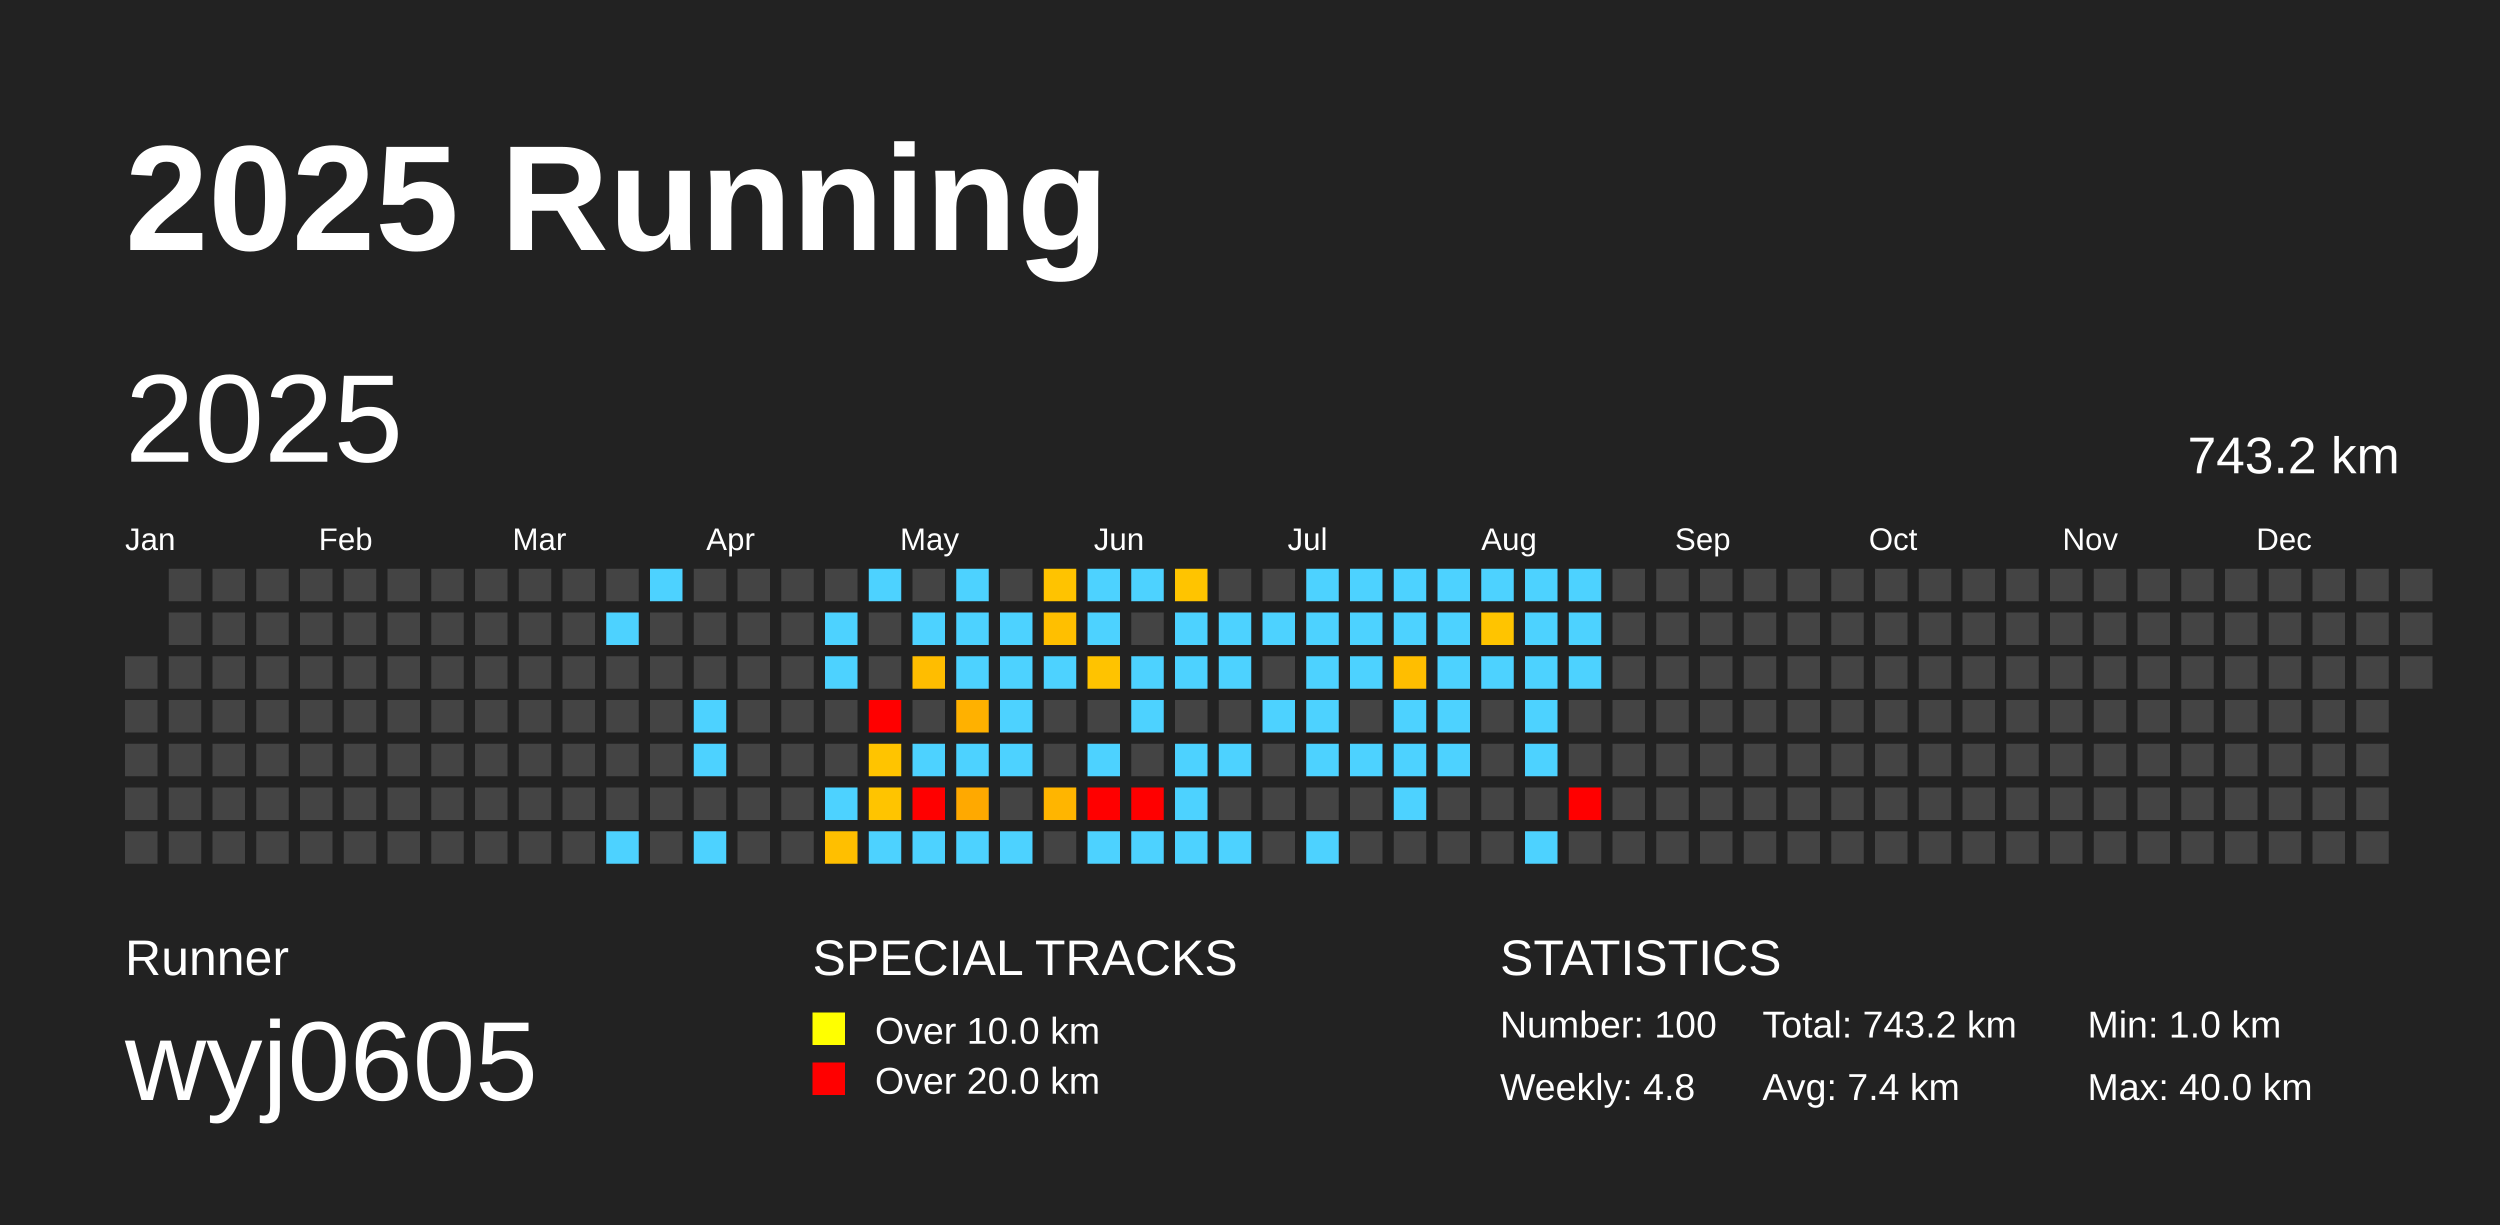
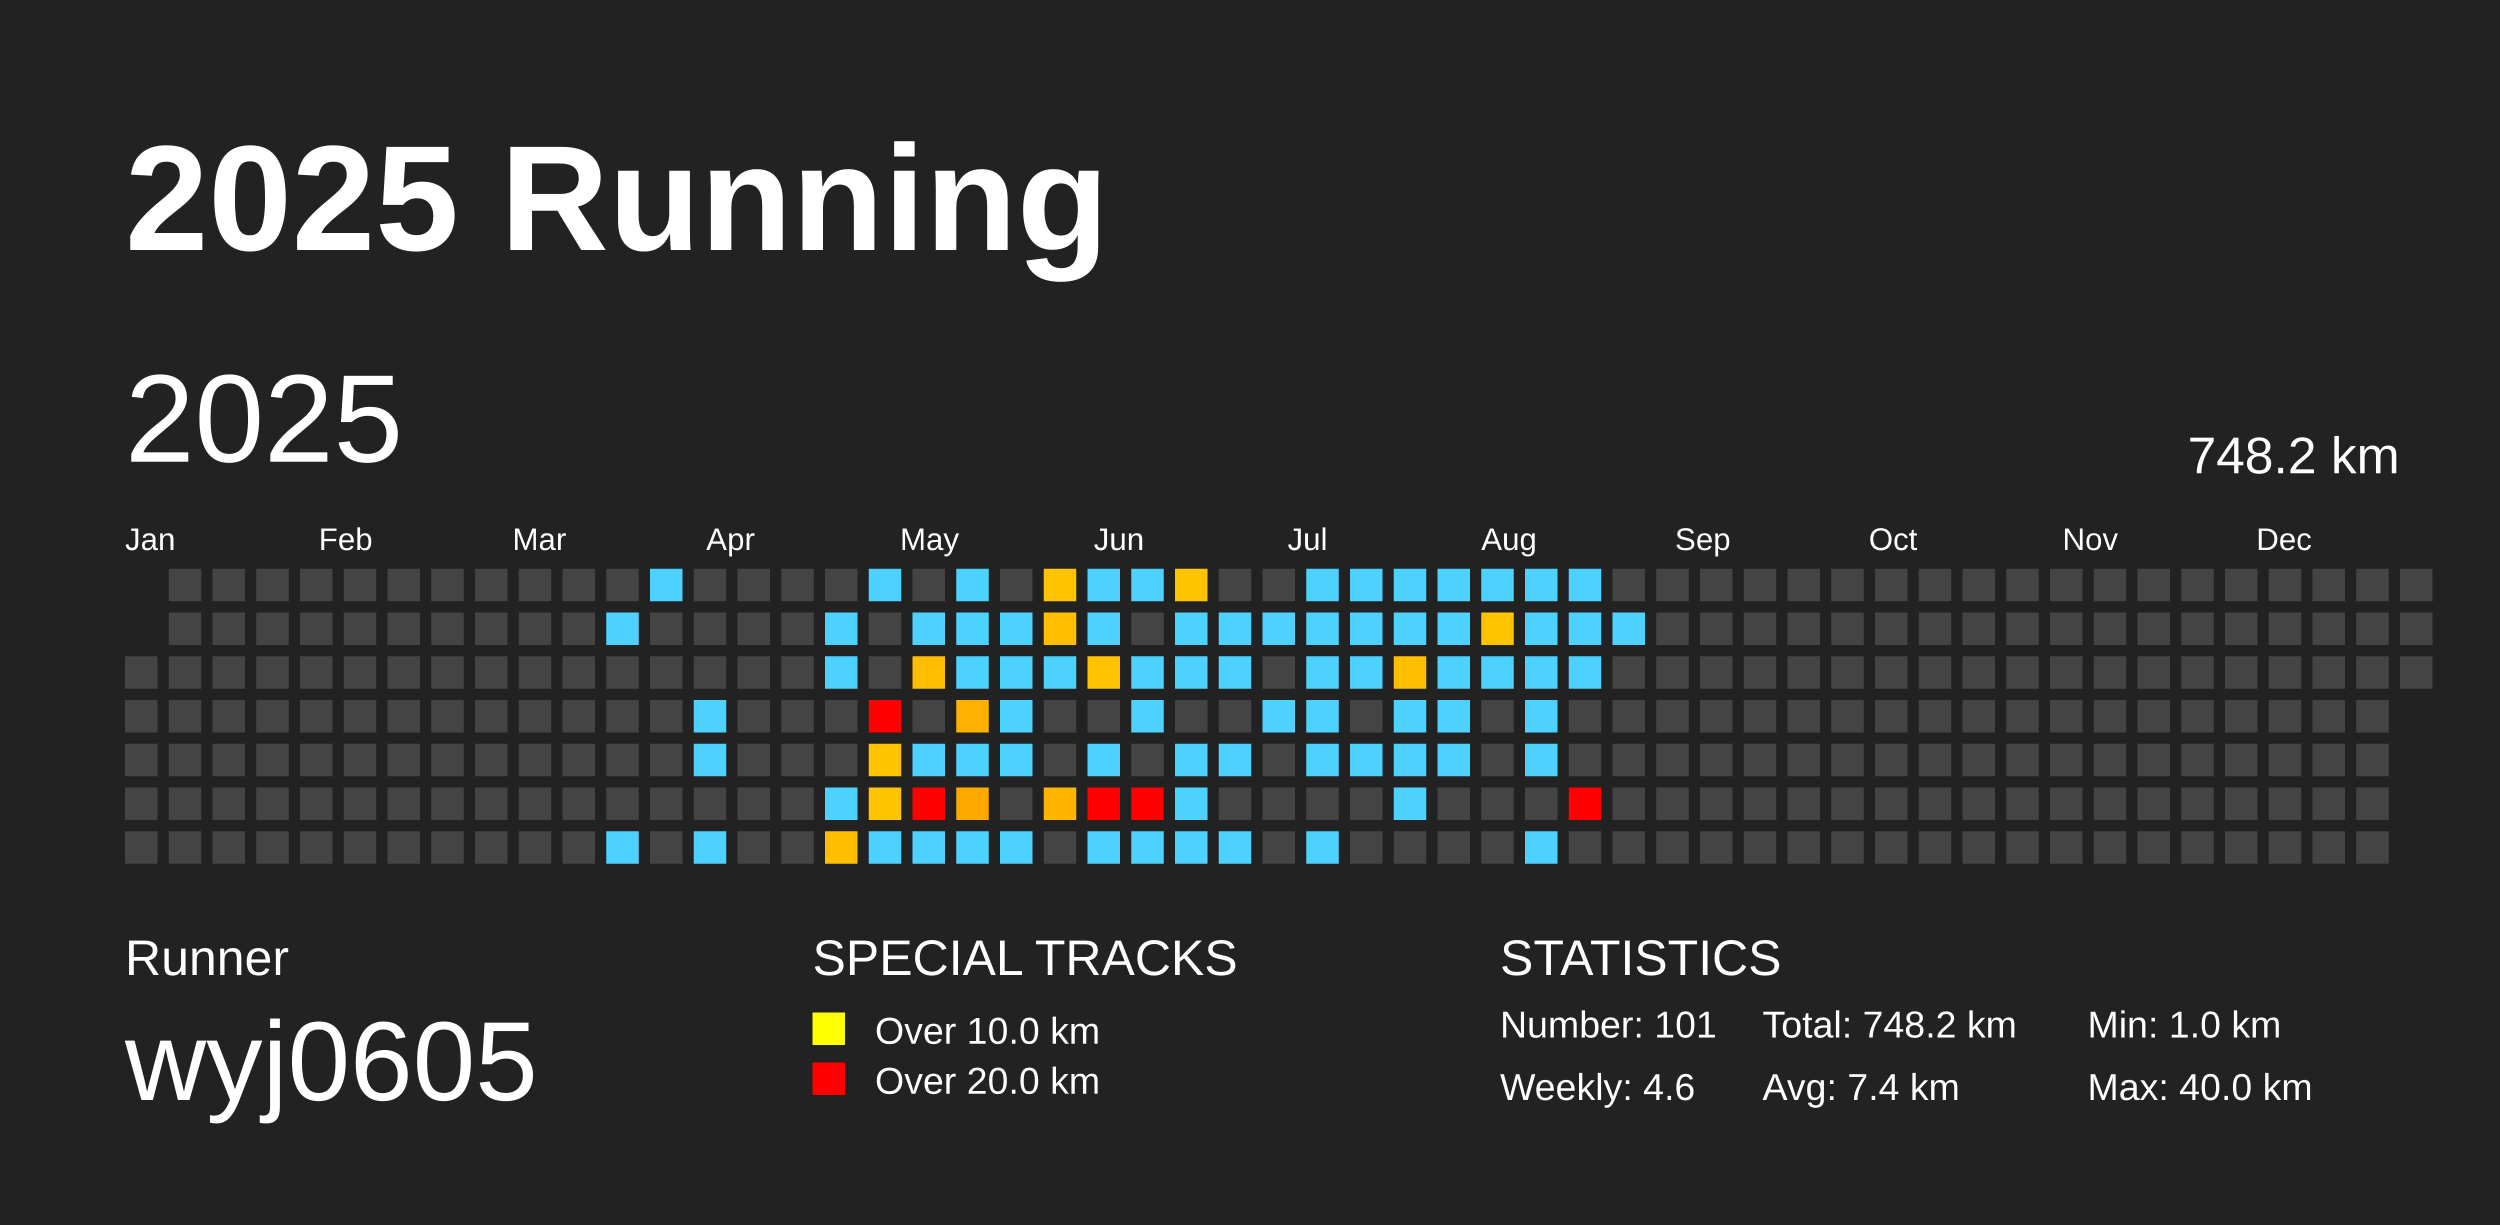
<svg xmlns="http://www.w3.org/2000/svg" baseProfile="full" height="98mm" version="1.1" viewBox="0,0,200,98" width="200mm">
  <defs />
  <rect fill="#222222" height="98" width="200" x="0" y="0" />
  <text fill="#FFFFFF" style="font-size:12px; font-family:Arial; font-weight:bold;" x="10" y="20">2025 Running</text>
  <text fill="#FFFFFF" style="font-size:4px; font-family:Arial" x="10" y="78">Runner</text>
  <text fill="#FFFFFF" style="font-size:9px; font-family:Arial" x="10" y="88">wyj0605</text>
  <text fill="#FFFFFF" style="font-size:4px; font-family:Arial" x="65" y="78">SPECIAL TRACKS</text>
  <rect fill="yellow" height="2.6" width="2.6" x="65" y="81" />
  <text fill="#FFFFFF" style="font-size:3px; font-family:Arial" x="70" y="83.5">Over 10.0 km</text>
  <rect fill="red" height="2.6" width="2.6" x="65" y="85" />
  <text fill="#FFFFFF" style="font-size:3px; font-family:Arial" x="70" y="87.5">Over 20.0 km</text>
  <text fill="#FFFFFF" style="font-size:4px; font-family:Arial" x="120" y="78">STATISTICS</text>
-   <text fill="#FFFFFF" style="font-size:3px; font-family:Arial" x="120" y="83">Number: 100</text>
-   <text fill="#FFFFFF" style="font-size:3px; font-family:Arial" x="120" y="88">Weekly: 4.8</text>
-   <text fill="#FFFFFF" style="font-size:3px; font-family:Arial" x="141" y="83">Total: 743.2 km</text>
+   <text fill="#FFFFFF" style="font-size:3px; font-family:Arial" x="120" y="83">Number: 101</text>
+   <text fill="#FFFFFF" style="font-size:3px; font-family:Arial" x="120" y="88">Weekly: 4.6</text>
+   <text fill="#FFFFFF" style="font-size:3px; font-family:Arial" x="141" y="83">Total: 748.2 km</text>
  <text fill="#FFFFFF" style="font-size:3px; font-family:Arial" x="141" y="88">Avg: 7.4 km</text>
  <text fill="#FFFFFF" style="font-size:3px; font-family:Arial" x="167" y="83">Min: 1.0 km</text>
  <text fill="#FFFFFF" style="font-size:3px; font-family:Arial" x="167" y="88">Max: 40.0 km</text>
  <text dominant-baseline="hanging" fill="#FFFFFF" style="font-size:10.0px; font-family:Arial;" x="10" y="30">2025</text>
-   <text dominant-baseline="hanging" fill="#FFFFFF" style="font-size:4.125px; font-family:Arial;" x="175" y="35">743.2 km</text>
+   <text dominant-baseline="hanging" fill="#FFFFFF" style="font-size:4.125px; font-family:Arial;" x="175" y="35">748.2 km</text>
  <text fill="#FFFFFF" style="font-size:2.5px; font-family:Arial" x="10.0" y="44">Jan</text>
  <text fill="#FFFFFF" style="font-size:2.5px; font-family:Arial" x="25.5" y="44">Feb</text>
  <text fill="#FFFFFF" style="font-size:2.5px; font-family:Arial" x="41.0" y="44">Mar</text>
  <text fill="#FFFFFF" style="font-size:2.5px; font-family:Arial" x="56.5" y="44">Apr</text>
  <text fill="#FFFFFF" style="font-size:2.5px; font-family:Arial" x="72.0" y="44">May</text>
  <text fill="#FFFFFF" style="font-size:2.5px; font-family:Arial" x="87.5" y="44">Jun</text>
  <text fill="#FFFFFF" style="font-size:2.5px; font-family:Arial" x="103.0" y="44">Jul</text>
  <text fill="#FFFFFF" style="font-size:2.5px; font-family:Arial" x="118.5" y="44">Aug</text>
  <text fill="#FFFFFF" style="font-size:2.5px; font-family:Arial" x="134.0" y="44">Sep</text>
  <text fill="#FFFFFF" style="font-size:2.5px; font-family:Arial" x="149.5" y="44">Oct</text>
  <text fill="#FFFFFF" style="font-size:2.5px; font-family:Arial" x="165.0" y="44">Nov</text>
  <text fill="#FFFFFF" style="font-size:2.5px; font-family:Arial" x="180.5" y="44">Dec</text>
  <rect fill="#444444" height="2.6" width="2.6" x="10.0" y="52.5" />
  <rect fill="#444444" height="2.6" width="2.6" x="10.0" y="56.0" />
  <rect fill="#444444" height="2.6" width="2.6" x="10.0" y="59.5" />
  <rect fill="#444444" height="2.6" width="2.6" x="10.0" y="63.0" />
  <rect fill="#444444" height="2.6" width="2.6" x="10.0" y="66.5" />
  <rect fill="#444444" height="2.6" width="2.6" x="13.5" y="45.5" />
  <rect fill="#444444" height="2.6" width="2.6" x="13.5" y="49.0" />
  <rect fill="#444444" height="2.6" width="2.6" x="13.5" y="52.5" />
  <rect fill="#444444" height="2.6" width="2.6" x="13.5" y="56.0" />
  <rect fill="#444444" height="2.6" width="2.6" x="13.5" y="59.5" />
  <rect fill="#444444" height="2.6" width="2.6" x="13.5" y="63.0" />
  <rect fill="#444444" height="2.6" width="2.6" x="13.5" y="66.5" />
  <rect fill="#444444" height="2.6" width="2.6" x="17.0" y="45.5" />
  <rect fill="#444444" height="2.6" width="2.6" x="17.0" y="49.0" />
  <rect fill="#444444" height="2.6" width="2.6" x="17.0" y="52.5" />
  <rect fill="#444444" height="2.6" width="2.6" x="17.0" y="56.0" />
  <rect fill="#444444" height="2.6" width="2.6" x="17.0" y="59.5" />
  <rect fill="#444444" height="2.6" width="2.6" x="17.0" y="63.0" />
  <rect fill="#444444" height="2.6" width="2.6" x="17.0" y="66.5" />
  <rect fill="#444444" height="2.6" width="2.6" x="20.5" y="45.5" />
  <rect fill="#444444" height="2.6" width="2.6" x="20.5" y="49.0" />
  <rect fill="#444444" height="2.6" width="2.6" x="20.5" y="52.5" />
  <rect fill="#444444" height="2.6" width="2.6" x="20.5" y="56.0" />
  <rect fill="#444444" height="2.6" width="2.6" x="20.5" y="59.5" />
  <rect fill="#444444" height="2.6" width="2.6" x="20.5" y="63.0" />
  <rect fill="#444444" height="2.6" width="2.6" x="20.5" y="66.5" />
  <rect fill="#444444" height="2.6" width="2.6" x="24.0" y="45.5" />
  <rect fill="#444444" height="2.6" width="2.6" x="24.0" y="49.0" />
  <rect fill="#444444" height="2.6" width="2.6" x="24.0" y="52.5" />
  <rect fill="#444444" height="2.6" width="2.6" x="24.0" y="56.0" />
  <rect fill="#444444" height="2.6" width="2.6" x="24.0" y="59.5" />
  <rect fill="#444444" height="2.6" width="2.6" x="24.0" y="63.0" />
  <rect fill="#444444" height="2.6" width="2.6" x="24.0" y="66.5" />
  <rect fill="#444444" height="2.6" width="2.6" x="27.5" y="45.5" />
  <rect fill="#444444" height="2.6" width="2.6" x="27.5" y="49.0" />
  <rect fill="#444444" height="2.6" width="2.6" x="27.5" y="52.5" />
  <rect fill="#444444" height="2.6" width="2.6" x="27.5" y="56.0" />
  <rect fill="#444444" height="2.6" width="2.6" x="27.5" y="59.5" />
  <rect fill="#444444" height="2.6" width="2.6" x="27.5" y="63.0" />
  <rect fill="#444444" height="2.6" width="2.6" x="27.5" y="66.5" />
  <rect fill="#444444" height="2.6" width="2.6" x="31.0" y="45.5" />
  <rect fill="#444444" height="2.6" width="2.6" x="31.0" y="49.0" />
  <rect fill="#444444" height="2.6" width="2.6" x="31.0" y="52.5" />
  <rect fill="#444444" height="2.6" width="2.6" x="31.0" y="56.0" />
  <rect fill="#444444" height="2.6" width="2.6" x="31.0" y="59.5" />
  <rect fill="#444444" height="2.6" width="2.6" x="31.0" y="63.0" />
  <rect fill="#444444" height="2.6" width="2.6" x="31.0" y="66.5" />
  <rect fill="#444444" height="2.6" width="2.6" x="34.5" y="45.5" />
  <rect fill="#444444" height="2.6" width="2.6" x="34.5" y="49.0" />
  <rect fill="#444444" height="2.6" width="2.6" x="34.5" y="52.5" />
  <rect fill="#444444" height="2.6" width="2.6" x="34.5" y="56.0" />
  <rect fill="#444444" height="2.6" width="2.6" x="34.5" y="59.5" />
  <rect fill="#444444" height="2.6" width="2.6" x="34.5" y="63.0" />
  <rect fill="#444444" height="2.6" width="2.6" x="34.5" y="66.5" />
  <rect fill="#444444" height="2.6" width="2.6" x="38.0" y="45.5" />
  <rect fill="#444444" height="2.6" width="2.6" x="38.0" y="49.0" />
  <rect fill="#444444" height="2.6" width="2.6" x="38.0" y="52.5" />
  <rect fill="#444444" height="2.6" width="2.6" x="38.0" y="56.0" />
  <rect fill="#444444" height="2.6" width="2.6" x="38.0" y="59.5" />
  <rect fill="#444444" height="2.6" width="2.6" x="38.0" y="63.0" />
  <rect fill="#444444" height="2.6" width="2.6" x="38.0" y="66.5" />
  <rect fill="#444444" height="2.6" width="2.6" x="41.5" y="45.5" />
  <rect fill="#444444" height="2.6" width="2.6" x="41.5" y="49.0" />
  <rect fill="#444444" height="2.6" width="2.6" x="41.5" y="52.5" />
  <rect fill="#444444" height="2.6" width="2.6" x="41.5" y="56.0" />
  <rect fill="#444444" height="2.6" width="2.6" x="41.5" y="59.5" />
  <rect fill="#444444" height="2.6" width="2.6" x="41.5" y="63.0" />
  <rect fill="#444444" height="2.6" width="2.6" x="41.5" y="66.5" />
  <rect fill="#444444" height="2.6" width="2.6" x="45.0" y="45.5" />
  <rect fill="#444444" height="2.6" width="2.6" x="45.0" y="49.0" />
  <rect fill="#444444" height="2.6" width="2.6" x="45.0" y="52.5" />
  <rect fill="#444444" height="2.6" width="2.6" x="45.0" y="56.0" />
  <rect fill="#444444" height="2.6" width="2.6" x="45.0" y="59.5" />
  <rect fill="#444444" height="2.6" width="2.6" x="45.0" y="63.0" />
  <rect fill="#444444" height="2.6" width="2.6" x="45.0" y="66.5" />
  <rect fill="#444444" height="2.6" width="2.6" x="48.5" y="45.5" />
  <rect fill="#4dd2ff" height="2.6" width="2.6" x="48.5" y="49.0" />
  <rect fill="#444444" height="2.6" width="2.6" x="48.5" y="52.5" />
  <rect fill="#444444" height="2.6" width="2.6" x="48.5" y="56.0" />
  <rect fill="#444444" height="2.6" width="2.6" x="48.5" y="59.5" />
  <rect fill="#444444" height="2.6" width="2.6" x="48.5" y="63.0" />
  <rect fill="#4dd2ff" height="2.6" width="2.6" x="48.5" y="66.5" />
  <rect fill="#4dd2ff" height="2.6" width="2.6" x="52.0" y="45.5" />
  <rect fill="#444444" height="2.6" width="2.6" x="52.0" y="49.0" />
  <rect fill="#444444" height="2.6" width="2.6" x="52.0" y="52.5" />
  <rect fill="#444444" height="2.6" width="2.6" x="52.0" y="56.0" />
  <rect fill="#444444" height="2.6" width="2.6" x="52.0" y="59.5" />
  <rect fill="#444444" height="2.6" width="2.6" x="52.0" y="63.0" />
  <rect fill="#444444" height="2.6" width="2.6" x="52.0" y="66.5" />
  <rect fill="#444444" height="2.6" width="2.6" x="55.5" y="45.5" />
  <rect fill="#444444" height="2.6" width="2.6" x="55.5" y="49.0" />
  <rect fill="#444444" height="2.6" width="2.6" x="55.5" y="52.5" />
  <rect fill="#4dd2ff" height="2.6" width="2.6" x="55.5" y="56.0" />
  <rect fill="#4dd2ff" height="2.6" width="2.6" x="55.5" y="59.5" />
  <rect fill="#444444" height="2.6" width="2.6" x="55.5" y="63.0" />
  <rect fill="#4dd2ff" height="2.6" width="2.6" x="55.5" y="66.5" />
  <rect fill="#444444" height="2.6" width="2.6" x="59.0" y="45.5" />
  <rect fill="#444444" height="2.6" width="2.6" x="59.0" y="49.0" />
  <rect fill="#444444" height="2.6" width="2.6" x="59.0" y="52.5" />
  <rect fill="#444444" height="2.6" width="2.6" x="59.0" y="56.0" />
  <rect fill="#444444" height="2.6" width="2.6" x="59.0" y="59.5" />
  <rect fill="#444444" height="2.6" width="2.6" x="59.0" y="63.0" />
  <rect fill="#444444" height="2.6" width="2.6" x="59.0" y="66.5" />
  <rect fill="#444444" height="2.6" width="2.6" x="62.5" y="45.5" />
  <rect fill="#444444" height="2.6" width="2.6" x="62.5" y="49.0" />
  <rect fill="#444444" height="2.6" width="2.6" x="62.5" y="52.5" />
  <rect fill="#444444" height="2.6" width="2.6" x="62.5" y="56.0" />
  <rect fill="#444444" height="2.6" width="2.6" x="62.5" y="59.5" />
  <rect fill="#444444" height="2.6" width="2.6" x="62.5" y="63.0" />
  <rect fill="#444444" height="2.6" width="2.6" x="62.5" y="66.5" />
  <rect fill="#444444" height="2.6" width="2.6" x="66.0" y="45.5" />
  <rect fill="#4dd2ff" height="2.6" width="2.6" x="66.0" y="49.0" />
  <rect fill="#4dd2ff" height="2.6" width="2.6" x="66.0" y="52.5" />
  <rect fill="#444444" height="2.6" width="2.6" x="66.0" y="56.0" />
  <rect fill="#444444" height="2.6" width="2.6" x="66.0" y="59.5" />
  <rect fill="#4dd2ff" height="2.6" width="2.6" x="66.0" y="63.0" />
  <rect fill="#ffbf00" height="2.6" width="2.6" x="66.0" y="66.5" />
  <rect fill="#4dd2ff" height="2.6" width="2.6" x="69.5" y="45.5" />
  <rect fill="#444444" height="2.6" width="2.6" x="69.5" y="49.0" />
  <rect fill="#444444" height="2.6" width="2.6" x="69.5" y="52.5" />
  <rect fill="red" height="2.6" width="2.6" x="69.5" y="56.0" />
  <rect fill="#ffc400" height="2.6" width="2.6" x="69.5" y="59.5" />
  <rect fill="#ffc400" height="2.6" width="2.6" x="69.5" y="63.0" />
  <rect fill="#4dd2ff" height="2.6" width="2.6" x="69.5" y="66.5" />
  <rect fill="#444444" height="2.6" width="2.6" x="73.0" y="45.5" />
  <rect fill="#4dd2ff" height="2.6" width="2.6" x="73.0" y="49.0" />
  <rect fill="#ffbd00" height="2.6" width="2.6" x="73.0" y="52.5" />
  <rect fill="#444444" height="2.6" width="2.6" x="73.0" y="56.0" />
  <rect fill="#4dd2ff" height="2.6" width="2.6" x="73.0" y="59.5" />
  <rect fill="red" height="2.6" width="2.6" x="73.0" y="63.0" />
  <rect fill="#4dd2ff" height="2.6" width="2.6" x="73.0" y="66.5" />
  <rect fill="#4dd2ff" height="2.6" width="2.6" x="76.5" y="45.5" />
  <rect fill="#4dd2ff" height="2.6" width="2.6" x="76.5" y="49.0" />
  <rect fill="#4dd2ff" height="2.6" width="2.6" x="76.5" y="52.5" />
  <rect fill="#ffb100" height="2.6" width="2.6" x="76.5" y="56.0" />
  <rect fill="#4dd2ff" height="2.6" width="2.6" x="76.5" y="59.5" />
  <rect fill="#ffa900" height="2.6" width="2.6" x="76.5" y="63.0" />
  <rect fill="#4dd2ff" height="2.6" width="2.6" x="76.5" y="66.5" />
  <rect fill="#444444" height="2.6" width="2.6" x="80.0" y="45.5" />
  <rect fill="#4dd2ff" height="2.6" width="2.6" x="80.0" y="49.0" />
  <rect fill="#4dd2ff" height="2.6" width="2.6" x="80.0" y="52.5" />
  <rect fill="#4dd2ff" height="2.6" width="2.6" x="80.0" y="56.0" />
  <rect fill="#4dd2ff" height="2.6" width="2.6" x="80.0" y="59.5" />
  <rect fill="#444444" height="2.6" width="2.6" x="80.0" y="63.0" />
  <rect fill="#4dd2ff" height="2.6" width="2.6" x="80.0" y="66.5" />
  <rect fill="#ffc300" height="2.6" width="2.6" x="83.5" y="45.5" />
  <rect fill="#ffbf00" height="2.6" width="2.6" x="83.5" y="49.0" />
  <rect fill="#4dd2ff" height="2.6" width="2.6" x="83.5" y="52.5" />
  <rect fill="#444444" height="2.6" width="2.6" x="83.5" y="56.0" />
  <rect fill="#444444" height="2.6" width="2.6" x="83.5" y="59.5" />
  <rect fill="#ffb500" height="2.6" width="2.6" x="83.5" y="63.0" />
  <rect fill="#444444" height="2.6" width="2.6" x="83.5" y="66.5" />
  <rect fill="#4dd2ff" height="2.6" width="2.6" x="87.0" y="45.5" />
  <rect fill="#4dd2ff" height="2.6" width="2.6" x="87.0" y="49.0" />
  <rect fill="#ffc300" height="2.6" width="2.6" x="87.0" y="52.5" />
  <rect fill="#444444" height="2.6" width="2.6" x="87.0" y="56.0" />
  <rect fill="#4dd2ff" height="2.6" width="2.6" x="87.0" y="59.5" />
  <rect fill="red" height="2.6" width="2.6" x="87.0" y="63.0" />
  <rect fill="#4dd2ff" height="2.6" width="2.6" x="87.0" y="66.5" />
  <rect fill="#4dd2ff" height="2.6" width="2.6" x="90.5" y="45.5" />
  <rect fill="#444444" height="2.6" width="2.6" x="90.5" y="49.0" />
  <rect fill="#4dd2ff" height="2.6" width="2.6" x="90.5" y="52.5" />
  <rect fill="#4dd2ff" height="2.6" width="2.6" x="90.5" y="56.0" />
  <rect fill="#444444" height="2.6" width="2.6" x="90.5" y="59.5" />
  <rect fill="red" height="2.6" width="2.6" x="90.5" y="63.0" />
  <rect fill="#4dd2ff" height="2.6" width="2.6" x="90.5" y="66.5" />
  <rect fill="#ffc400" height="2.6" width="2.6" x="94.0" y="45.5" />
  <rect fill="#4dd2ff" height="2.6" width="2.6" x="94.0" y="49.0" />
  <rect fill="#4dd2ff" height="2.6" width="2.6" x="94.0" y="52.5" />
  <rect fill="#444444" height="2.6" width="2.6" x="94.0" y="56.0" />
  <rect fill="#4dd2ff" height="2.6" width="2.6" x="94.0" y="59.5" />
  <rect fill="#4dd2ff" height="2.6" width="2.6" x="94.0" y="63.0" />
  <rect fill="#4dd2ff" height="2.6" width="2.6" x="94.0" y="66.5" />
  <rect fill="#444444" height="2.6" width="2.6" x="97.5" y="45.5" />
  <rect fill="#4dd2ff" height="2.6" width="2.6" x="97.5" y="49.0" />
  <rect fill="#4dd2ff" height="2.6" width="2.6" x="97.5" y="52.5" />
  <rect fill="#444444" height="2.6" width="2.6" x="97.5" y="56.0" />
  <rect fill="#4dd2ff" height="2.6" width="2.6" x="97.5" y="59.5" />
  <rect fill="#444444" height="2.6" width="2.6" x="97.5" y="63.0" />
  <rect fill="#4dd2ff" height="2.6" width="2.6" x="97.5" y="66.5" />
  <rect fill="#444444" height="2.6" width="2.6" x="101.0" y="45.5" />
  <rect fill="#4dd2ff" height="2.6" width="2.6" x="101.0" y="49.0" />
  <rect fill="#444444" height="2.6" width="2.6" x="101.0" y="52.5" />
  <rect fill="#4dd2ff" height="2.6" width="2.6" x="101.0" y="56.0" />
  <rect fill="#444444" height="2.6" width="2.6" x="101.0" y="59.5" />
  <rect fill="#444444" height="2.6" width="2.6" x="101.0" y="63.0" />
  <rect fill="#444444" height="2.6" width="2.6" x="101.0" y="66.5" />
  <rect fill="#4dd2ff" height="2.6" width="2.6" x="104.5" y="45.5" />
  <rect fill="#4dd2ff" height="2.6" width="2.6" x="104.5" y="49.0" />
  <rect fill="#4dd2ff" height="2.6" width="2.6" x="104.5" y="52.5" />
  <rect fill="#4dd2ff" height="2.6" width="2.6" x="104.5" y="56.0" />
  <rect fill="#4dd2ff" height="2.6" width="2.6" x="104.5" y="59.5" />
  <rect fill="#444444" height="2.6" width="2.6" x="104.5" y="63.0" />
  <rect fill="#4dd2ff" height="2.6" width="2.6" x="104.5" y="66.5" />
  <rect fill="#4dd2ff" height="2.6" width="2.6" x="108.0" y="45.5" />
  <rect fill="#4dd2ff" height="2.6" width="2.6" x="108.0" y="49.0" />
  <rect fill="#4dd2ff" height="2.6" width="2.6" x="108.0" y="52.5" />
  <rect fill="#444444" height="2.6" width="2.6" x="108.0" y="56.0" />
  <rect fill="#4dd2ff" height="2.6" width="2.6" x="108.0" y="59.5" />
  <rect fill="#444444" height="2.6" width="2.6" x="108.0" y="63.0" />
  <rect fill="#444444" height="2.6" width="2.6" x="108.0" y="66.5" />
  <rect fill="#4dd2ff" height="2.6" width="2.6" x="111.5" y="45.5" />
  <rect fill="#4dd2ff" height="2.6" width="2.6" x="111.5" y="49.0" />
  <rect fill="#ffbe00" height="2.6" width="2.6" x="111.5" y="52.5" />
  <rect fill="#4dd2ff" height="2.6" width="2.6" x="111.5" y="56.0" />
  <rect fill="#4dd2ff" height="2.6" width="2.6" x="111.5" y="59.5" />
  <rect fill="#4dd2ff" height="2.6" width="2.6" x="111.5" y="63.0" />
  <rect fill="#444444" height="2.6" width="2.6" x="111.5" y="66.5" />
  <rect fill="#4dd2ff" height="2.6" width="2.6" x="115.0" y="45.5" />
  <rect fill="#4dd2ff" height="2.6" width="2.6" x="115.0" y="49.0" />
  <rect fill="#4dd2ff" height="2.6" width="2.6" x="115.0" y="52.5" />
  <rect fill="#4dd2ff" height="2.6" width="2.6" x="115.0" y="56.0" />
  <rect fill="#4dd2ff" height="2.6" width="2.6" x="115.0" y="59.5" />
  <rect fill="#444444" height="2.6" width="2.6" x="115.0" y="63.0" />
  <rect fill="#444444" height="2.6" width="2.6" x="115.0" y="66.5" />
  <rect fill="#4dd2ff" height="2.6" width="2.6" x="118.5" y="45.5" />
  <rect fill="#ffc400" height="2.6" width="2.6" x="118.5" y="49.0" />
  <rect fill="#4dd2ff" height="2.6" width="2.6" x="118.5" y="52.5" />
  <rect fill="#444444" height="2.6" width="2.6" x="118.5" y="56.0" />
  <rect fill="#444444" height="2.6" width="2.6" x="118.5" y="59.5" />
  <rect fill="#444444" height="2.6" width="2.6" x="118.5" y="63.0" />
  <rect fill="#444444" height="2.6" width="2.6" x="118.5" y="66.5" />
  <rect fill="#4dd2ff" height="2.6" width="2.6" x="122.0" y="45.5" />
  <rect fill="#4dd2ff" height="2.6" width="2.6" x="122.0" y="49.0" />
  <rect fill="#4dd2ff" height="2.6" width="2.6" x="122.0" y="52.5" />
  <rect fill="#4dd2ff" height="2.6" width="2.6" x="122.0" y="56.0" />
  <rect fill="#4dd2ff" height="2.6" width="2.6" x="122.0" y="59.5" />
  <rect fill="#444444" height="2.6" width="2.6" x="122.0" y="63.0" />
  <rect fill="#4dd2ff" height="2.6" width="2.6" x="122.0" y="66.5" />
  <rect fill="#4dd2ff" height="2.6" width="2.6" x="125.5" y="45.5" />
  <rect fill="#4dd2ff" height="2.6" width="2.6" x="125.5" y="49.0" />
  <rect fill="#4dd2ff" height="2.6" width="2.6" x="125.5" y="52.5" />
  <rect fill="#444444" height="2.6" width="2.6" x="125.5" y="56.0" />
  <rect fill="#444444" height="2.6" width="2.6" x="125.5" y="59.5" />
  <rect fill="red" height="2.6" width="2.6" x="125.5" y="63.0" />
  <rect fill="#444444" height="2.6" width="2.6" x="125.5" y="66.5" />
  <rect fill="#444444" height="2.6" width="2.6" x="129.0" y="45.5" />
-   <rect fill="#444444" height="2.6" width="2.6" x="129.0" y="49.0" />
+   <rect fill="#4dd2ff" height="2.6" width="2.6" x="129.0" y="49.0" />
  <rect fill="#444444" height="2.6" width="2.6" x="129.0" y="52.5" />
  <rect fill="#444444" height="2.6" width="2.6" x="129.0" y="56.0" />
  <rect fill="#444444" height="2.6" width="2.6" x="129.0" y="59.5" />
  <rect fill="#444444" height="2.6" width="2.6" x="129.0" y="63.0" />
  <rect fill="#444444" height="2.6" width="2.6" x="129.0" y="66.5" />
  <rect fill="#444444" height="2.6" width="2.6" x="132.5" y="45.5" />
  <rect fill="#444444" height="2.6" width="2.6" x="132.5" y="49.0" />
  <rect fill="#444444" height="2.6" width="2.6" x="132.5" y="52.5" />
  <rect fill="#444444" height="2.6" width="2.6" x="132.5" y="56.0" />
  <rect fill="#444444" height="2.6" width="2.6" x="132.5" y="59.5" />
  <rect fill="#444444" height="2.6" width="2.6" x="132.5" y="63.0" />
  <rect fill="#444444" height="2.6" width="2.6" x="132.5" y="66.5" />
  <rect fill="#444444" height="2.6" width="2.6" x="136.0" y="45.5" />
  <rect fill="#444444" height="2.6" width="2.6" x="136.0" y="49.0" />
  <rect fill="#444444" height="2.6" width="2.6" x="136.0" y="52.5" />
  <rect fill="#444444" height="2.6" width="2.6" x="136.0" y="56.0" />
  <rect fill="#444444" height="2.6" width="2.6" x="136.0" y="59.5" />
  <rect fill="#444444" height="2.6" width="2.6" x="136.0" y="63.0" />
  <rect fill="#444444" height="2.6" width="2.6" x="136.0" y="66.5" />
  <rect fill="#444444" height="2.6" width="2.6" x="139.5" y="45.5" />
  <rect fill="#444444" height="2.6" width="2.6" x="139.5" y="49.0" />
  <rect fill="#444444" height="2.6" width="2.6" x="139.5" y="52.5" />
  <rect fill="#444444" height="2.6" width="2.6" x="139.5" y="56.0" />
  <rect fill="#444444" height="2.6" width="2.6" x="139.5" y="59.5" />
  <rect fill="#444444" height="2.6" width="2.6" x="139.5" y="63.0" />
  <rect fill="#444444" height="2.6" width="2.6" x="139.5" y="66.5" />
  <rect fill="#444444" height="2.6" width="2.6" x="143.0" y="45.5" />
  <rect fill="#444444" height="2.6" width="2.6" x="143.0" y="49.0" />
  <rect fill="#444444" height="2.6" width="2.6" x="143.0" y="52.5" />
  <rect fill="#444444" height="2.6" width="2.6" x="143.0" y="56.0" />
  <rect fill="#444444" height="2.6" width="2.6" x="143.0" y="59.5" />
  <rect fill="#444444" height="2.6" width="2.6" x="143.0" y="63.0" />
  <rect fill="#444444" height="2.6" width="2.6" x="143.0" y="66.5" />
  <rect fill="#444444" height="2.6" width="2.6" x="146.5" y="45.5" />
  <rect fill="#444444" height="2.6" width="2.6" x="146.5" y="49.0" />
  <rect fill="#444444" height="2.6" width="2.6" x="146.5" y="52.5" />
  <rect fill="#444444" height="2.6" width="2.6" x="146.5" y="56.0" />
  <rect fill="#444444" height="2.6" width="2.6" x="146.5" y="59.5" />
  <rect fill="#444444" height="2.6" width="2.6" x="146.5" y="63.0" />
  <rect fill="#444444" height="2.6" width="2.6" x="146.5" y="66.5" />
  <rect fill="#444444" height="2.6" width="2.6" x="150.0" y="45.5" />
  <rect fill="#444444" height="2.6" width="2.6" x="150.0" y="49.0" />
  <rect fill="#444444" height="2.6" width="2.6" x="150.0" y="52.5" />
  <rect fill="#444444" height="2.6" width="2.6" x="150.0" y="56.0" />
  <rect fill="#444444" height="2.6" width="2.6" x="150.0" y="59.5" />
  <rect fill="#444444" height="2.6" width="2.6" x="150.0" y="63.0" />
  <rect fill="#444444" height="2.6" width="2.6" x="150.0" y="66.5" />
  <rect fill="#444444" height="2.6" width="2.6" x="153.5" y="45.5" />
  <rect fill="#444444" height="2.6" width="2.6" x="153.5" y="49.0" />
  <rect fill="#444444" height="2.6" width="2.6" x="153.5" y="52.5" />
  <rect fill="#444444" height="2.6" width="2.6" x="153.5" y="56.0" />
  <rect fill="#444444" height="2.6" width="2.6" x="153.5" y="59.5" />
  <rect fill="#444444" height="2.6" width="2.6" x="153.5" y="63.0" />
  <rect fill="#444444" height="2.6" width="2.6" x="153.5" y="66.5" />
  <rect fill="#444444" height="2.6" width="2.6" x="157.0" y="45.5" />
  <rect fill="#444444" height="2.6" width="2.6" x="157.0" y="49.0" />
  <rect fill="#444444" height="2.6" width="2.6" x="157.0" y="52.5" />
  <rect fill="#444444" height="2.6" width="2.6" x="157.0" y="56.0" />
  <rect fill="#444444" height="2.6" width="2.6" x="157.0" y="59.5" />
  <rect fill="#444444" height="2.6" width="2.6" x="157.0" y="63.0" />
  <rect fill="#444444" height="2.6" width="2.6" x="157.0" y="66.5" />
  <rect fill="#444444" height="2.6" width="2.6" x="160.5" y="45.5" />
  <rect fill="#444444" height="2.6" width="2.6" x="160.5" y="49.0" />
  <rect fill="#444444" height="2.6" width="2.6" x="160.5" y="52.5" />
  <rect fill="#444444" height="2.6" width="2.6" x="160.5" y="56.0" />
  <rect fill="#444444" height="2.6" width="2.6" x="160.5" y="59.5" />
  <rect fill="#444444" height="2.6" width="2.6" x="160.5" y="63.0" />
  <rect fill="#444444" height="2.6" width="2.6" x="160.5" y="66.5" />
  <rect fill="#444444" height="2.6" width="2.6" x="164.0" y="45.5" />
  <rect fill="#444444" height="2.6" width="2.6" x="164.0" y="49.0" />
  <rect fill="#444444" height="2.6" width="2.6" x="164.0" y="52.5" />
  <rect fill="#444444" height="2.6" width="2.6" x="164.0" y="56.0" />
  <rect fill="#444444" height="2.6" width="2.6" x="164.0" y="59.5" />
  <rect fill="#444444" height="2.6" width="2.6" x="164.0" y="63.0" />
  <rect fill="#444444" height="2.6" width="2.6" x="164.0" y="66.5" />
  <rect fill="#444444" height="2.6" width="2.6" x="167.5" y="45.5" />
  <rect fill="#444444" height="2.6" width="2.6" x="167.5" y="49.0" />
  <rect fill="#444444" height="2.6" width="2.6" x="167.5" y="52.5" />
  <rect fill="#444444" height="2.6" width="2.6" x="167.5" y="56.0" />
  <rect fill="#444444" height="2.6" width="2.6" x="167.5" y="59.5" />
  <rect fill="#444444" height="2.6" width="2.6" x="167.5" y="63.0" />
  <rect fill="#444444" height="2.6" width="2.6" x="167.5" y="66.5" />
  <rect fill="#444444" height="2.6" width="2.6" x="171.0" y="45.5" />
  <rect fill="#444444" height="2.6" width="2.6" x="171.0" y="49.0" />
  <rect fill="#444444" height="2.6" width="2.6" x="171.0" y="52.5" />
  <rect fill="#444444" height="2.6" width="2.6" x="171.0" y="56.0" />
  <rect fill="#444444" height="2.6" width="2.6" x="171.0" y="59.5" />
  <rect fill="#444444" height="2.6" width="2.6" x="171.0" y="63.0" />
  <rect fill="#444444" height="2.6" width="2.6" x="171.0" y="66.5" />
  <rect fill="#444444" height="2.6" width="2.6" x="174.5" y="45.5" />
  <rect fill="#444444" height="2.6" width="2.6" x="174.5" y="49.0" />
  <rect fill="#444444" height="2.6" width="2.6" x="174.5" y="52.5" />
  <rect fill="#444444" height="2.6" width="2.6" x="174.5" y="56.0" />
  <rect fill="#444444" height="2.6" width="2.6" x="174.5" y="59.5" />
  <rect fill="#444444" height="2.6" width="2.6" x="174.5" y="63.0" />
  <rect fill="#444444" height="2.6" width="2.6" x="174.5" y="66.5" />
  <rect fill="#444444" height="2.6" width="2.6" x="178.0" y="45.5" />
  <rect fill="#444444" height="2.6" width="2.6" x="178.0" y="49.0" />
  <rect fill="#444444" height="2.6" width="2.6" x="178.0" y="52.5" />
  <rect fill="#444444" height="2.6" width="2.6" x="178.0" y="56.0" />
  <rect fill="#444444" height="2.6" width="2.6" x="178.0" y="59.5" />
  <rect fill="#444444" height="2.6" width="2.6" x="178.0" y="63.0" />
  <rect fill="#444444" height="2.6" width="2.6" x="178.0" y="66.5" />
  <rect fill="#444444" height="2.6" width="2.6" x="181.5" y="45.5" />
  <rect fill="#444444" height="2.6" width="2.6" x="181.5" y="49.0" />
  <rect fill="#444444" height="2.6" width="2.6" x="181.5" y="52.5" />
  <rect fill="#444444" height="2.6" width="2.6" x="181.5" y="56.0" />
  <rect fill="#444444" height="2.6" width="2.6" x="181.5" y="59.5" />
  <rect fill="#444444" height="2.6" width="2.6" x="181.5" y="63.0" />
  <rect fill="#444444" height="2.6" width="2.6" x="181.5" y="66.5" />
  <rect fill="#444444" height="2.6" width="2.6" x="185.0" y="45.5" />
  <rect fill="#444444" height="2.6" width="2.6" x="185.0" y="49.0" />
  <rect fill="#444444" height="2.6" width="2.6" x="185.0" y="52.5" />
  <rect fill="#444444" height="2.6" width="2.6" x="185.0" y="56.0" />
  <rect fill="#444444" height="2.6" width="2.6" x="185.0" y="59.5" />
  <rect fill="#444444" height="2.6" width="2.6" x="185.0" y="63.0" />
  <rect fill="#444444" height="2.6" width="2.6" x="185.0" y="66.5" />
  <rect fill="#444444" height="2.6" width="2.6" x="188.5" y="45.5" />
  <rect fill="#444444" height="2.6" width="2.6" x="188.5" y="49.0" />
  <rect fill="#444444" height="2.6" width="2.6" x="188.5" y="52.5" />
  <rect fill="#444444" height="2.6" width="2.6" x="188.5" y="56.0" />
  <rect fill="#444444" height="2.6" width="2.6" x="188.5" y="59.5" />
  <rect fill="#444444" height="2.6" width="2.6" x="188.5" y="63.0" />
  <rect fill="#444444" height="2.6" width="2.6" x="188.5" y="66.5" />
  <rect fill="#444444" height="2.6" width="2.6" x="192.0" y="45.5" />
  <rect fill="#444444" height="2.6" width="2.6" x="192.0" y="49.0" />
  <rect fill="#444444" height="2.6" width="2.6" x="192.0" y="52.5" />
</svg>
